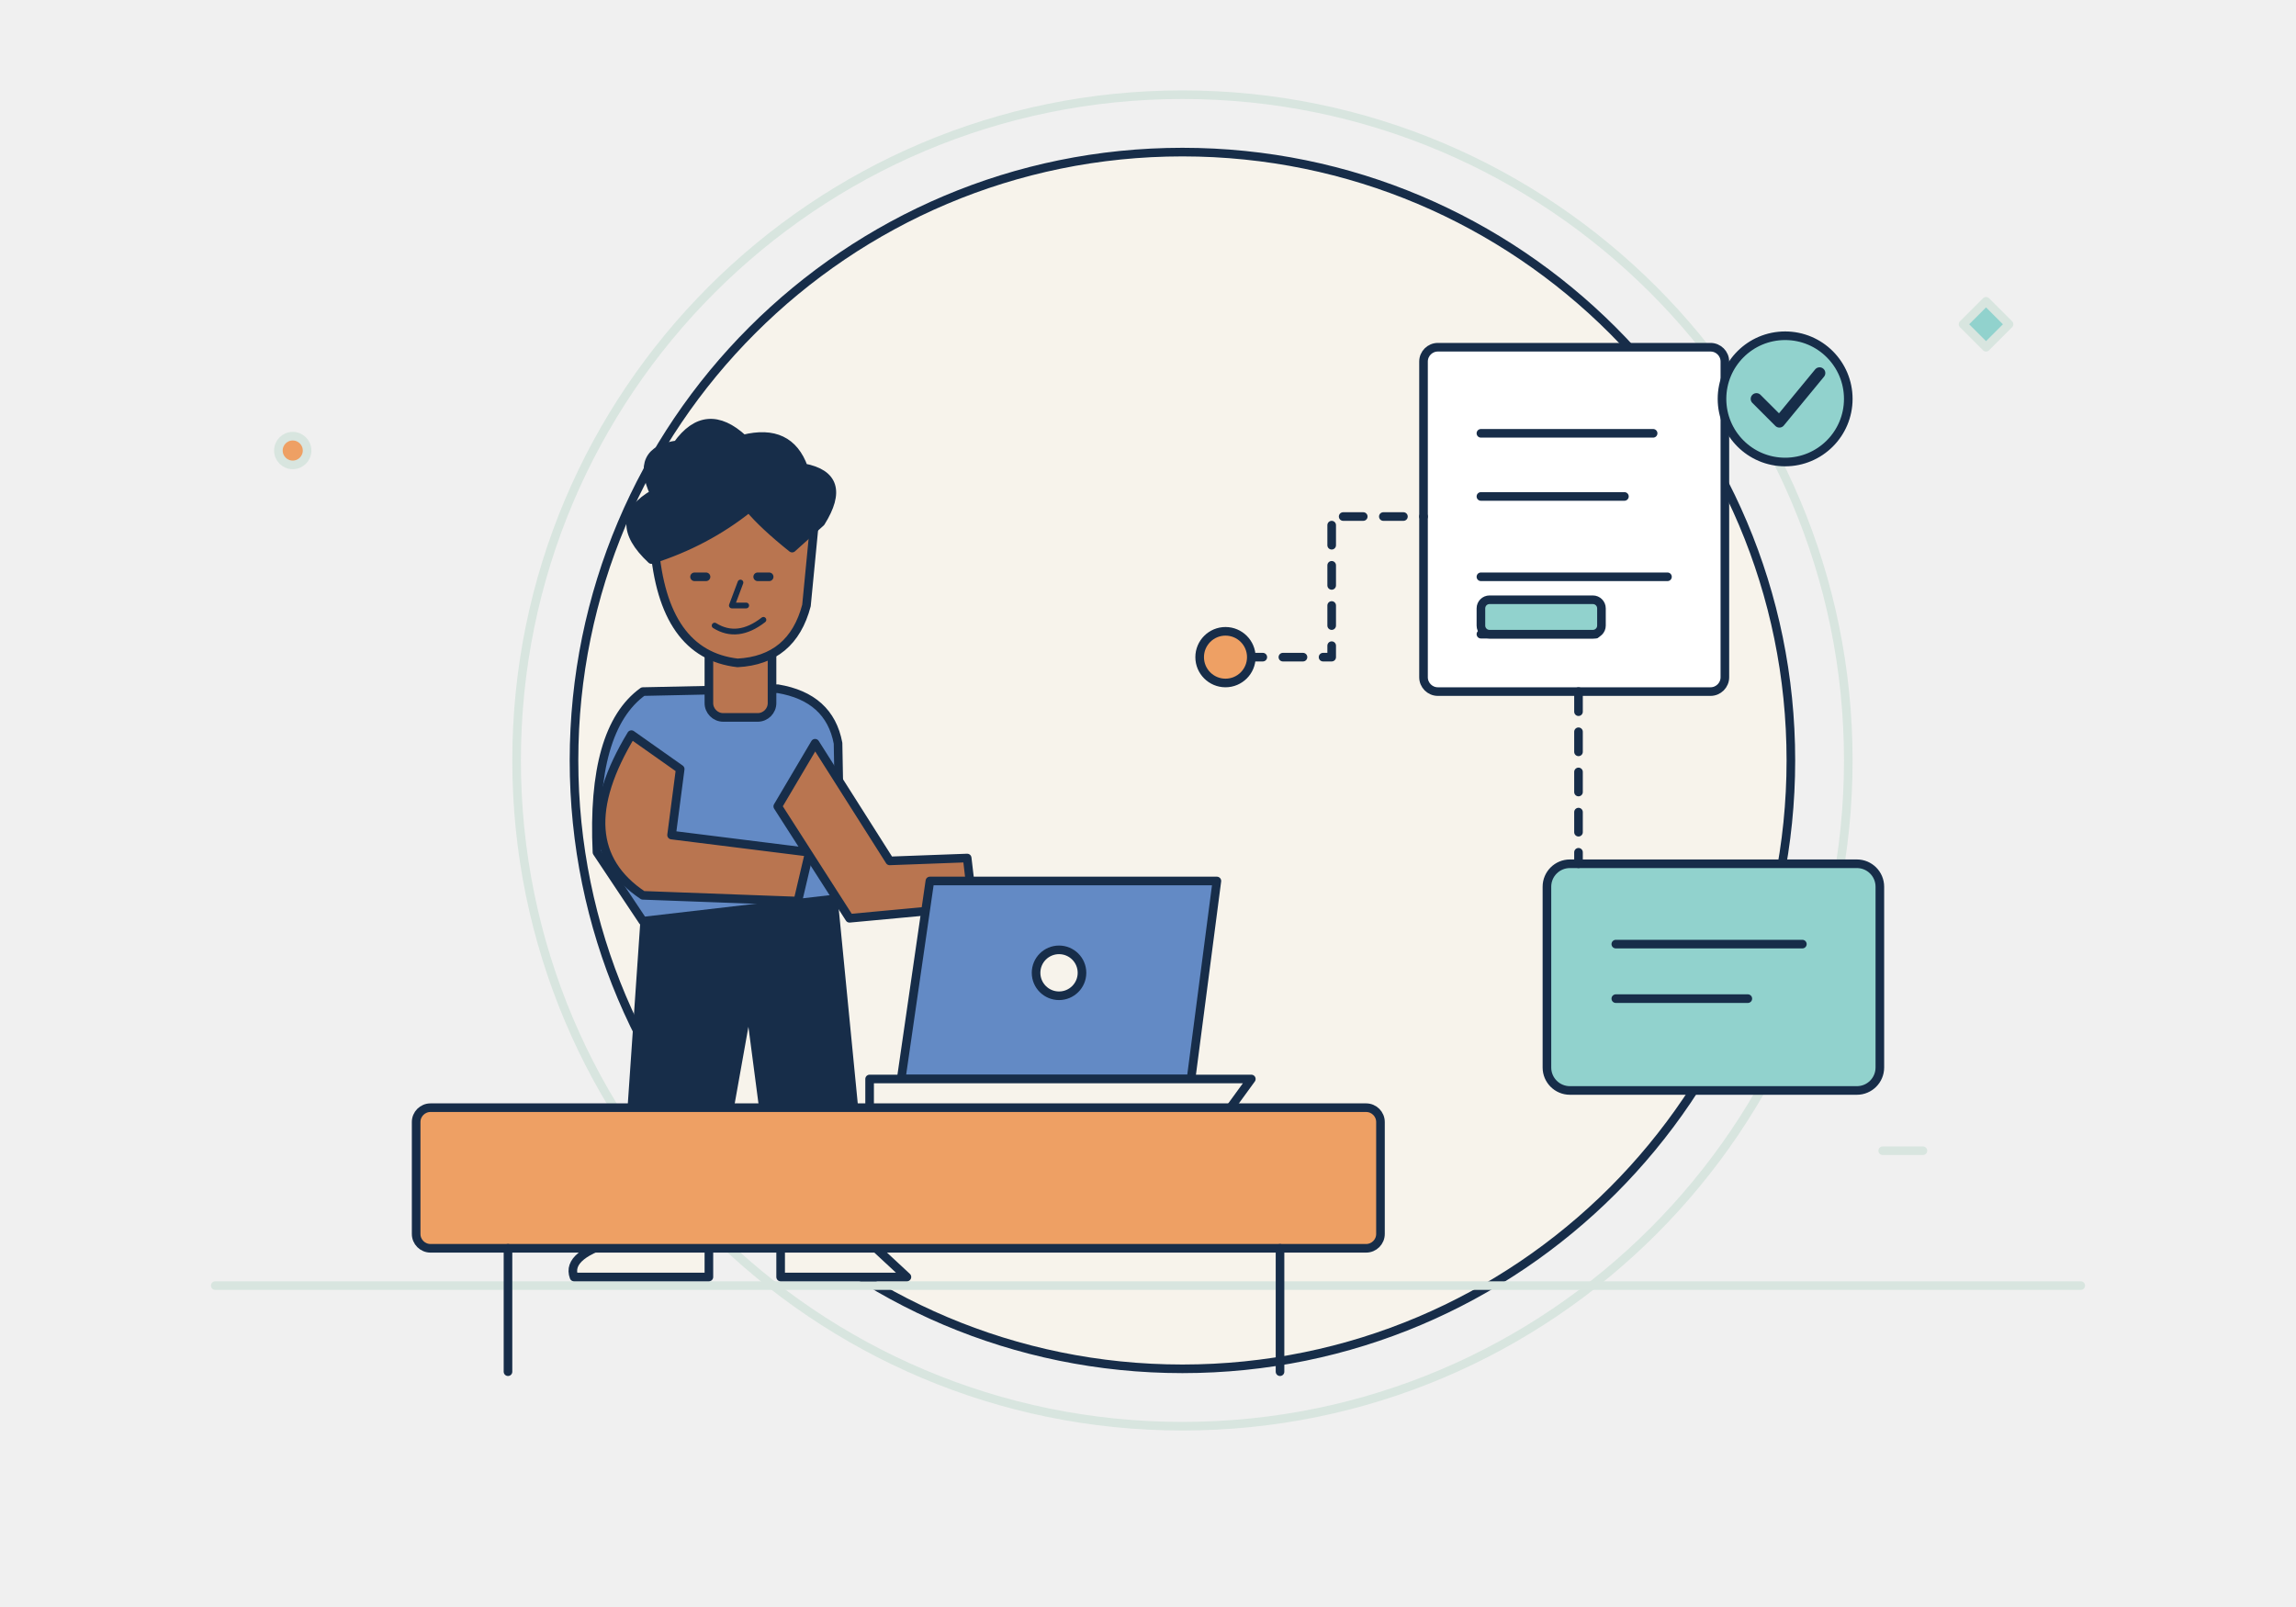
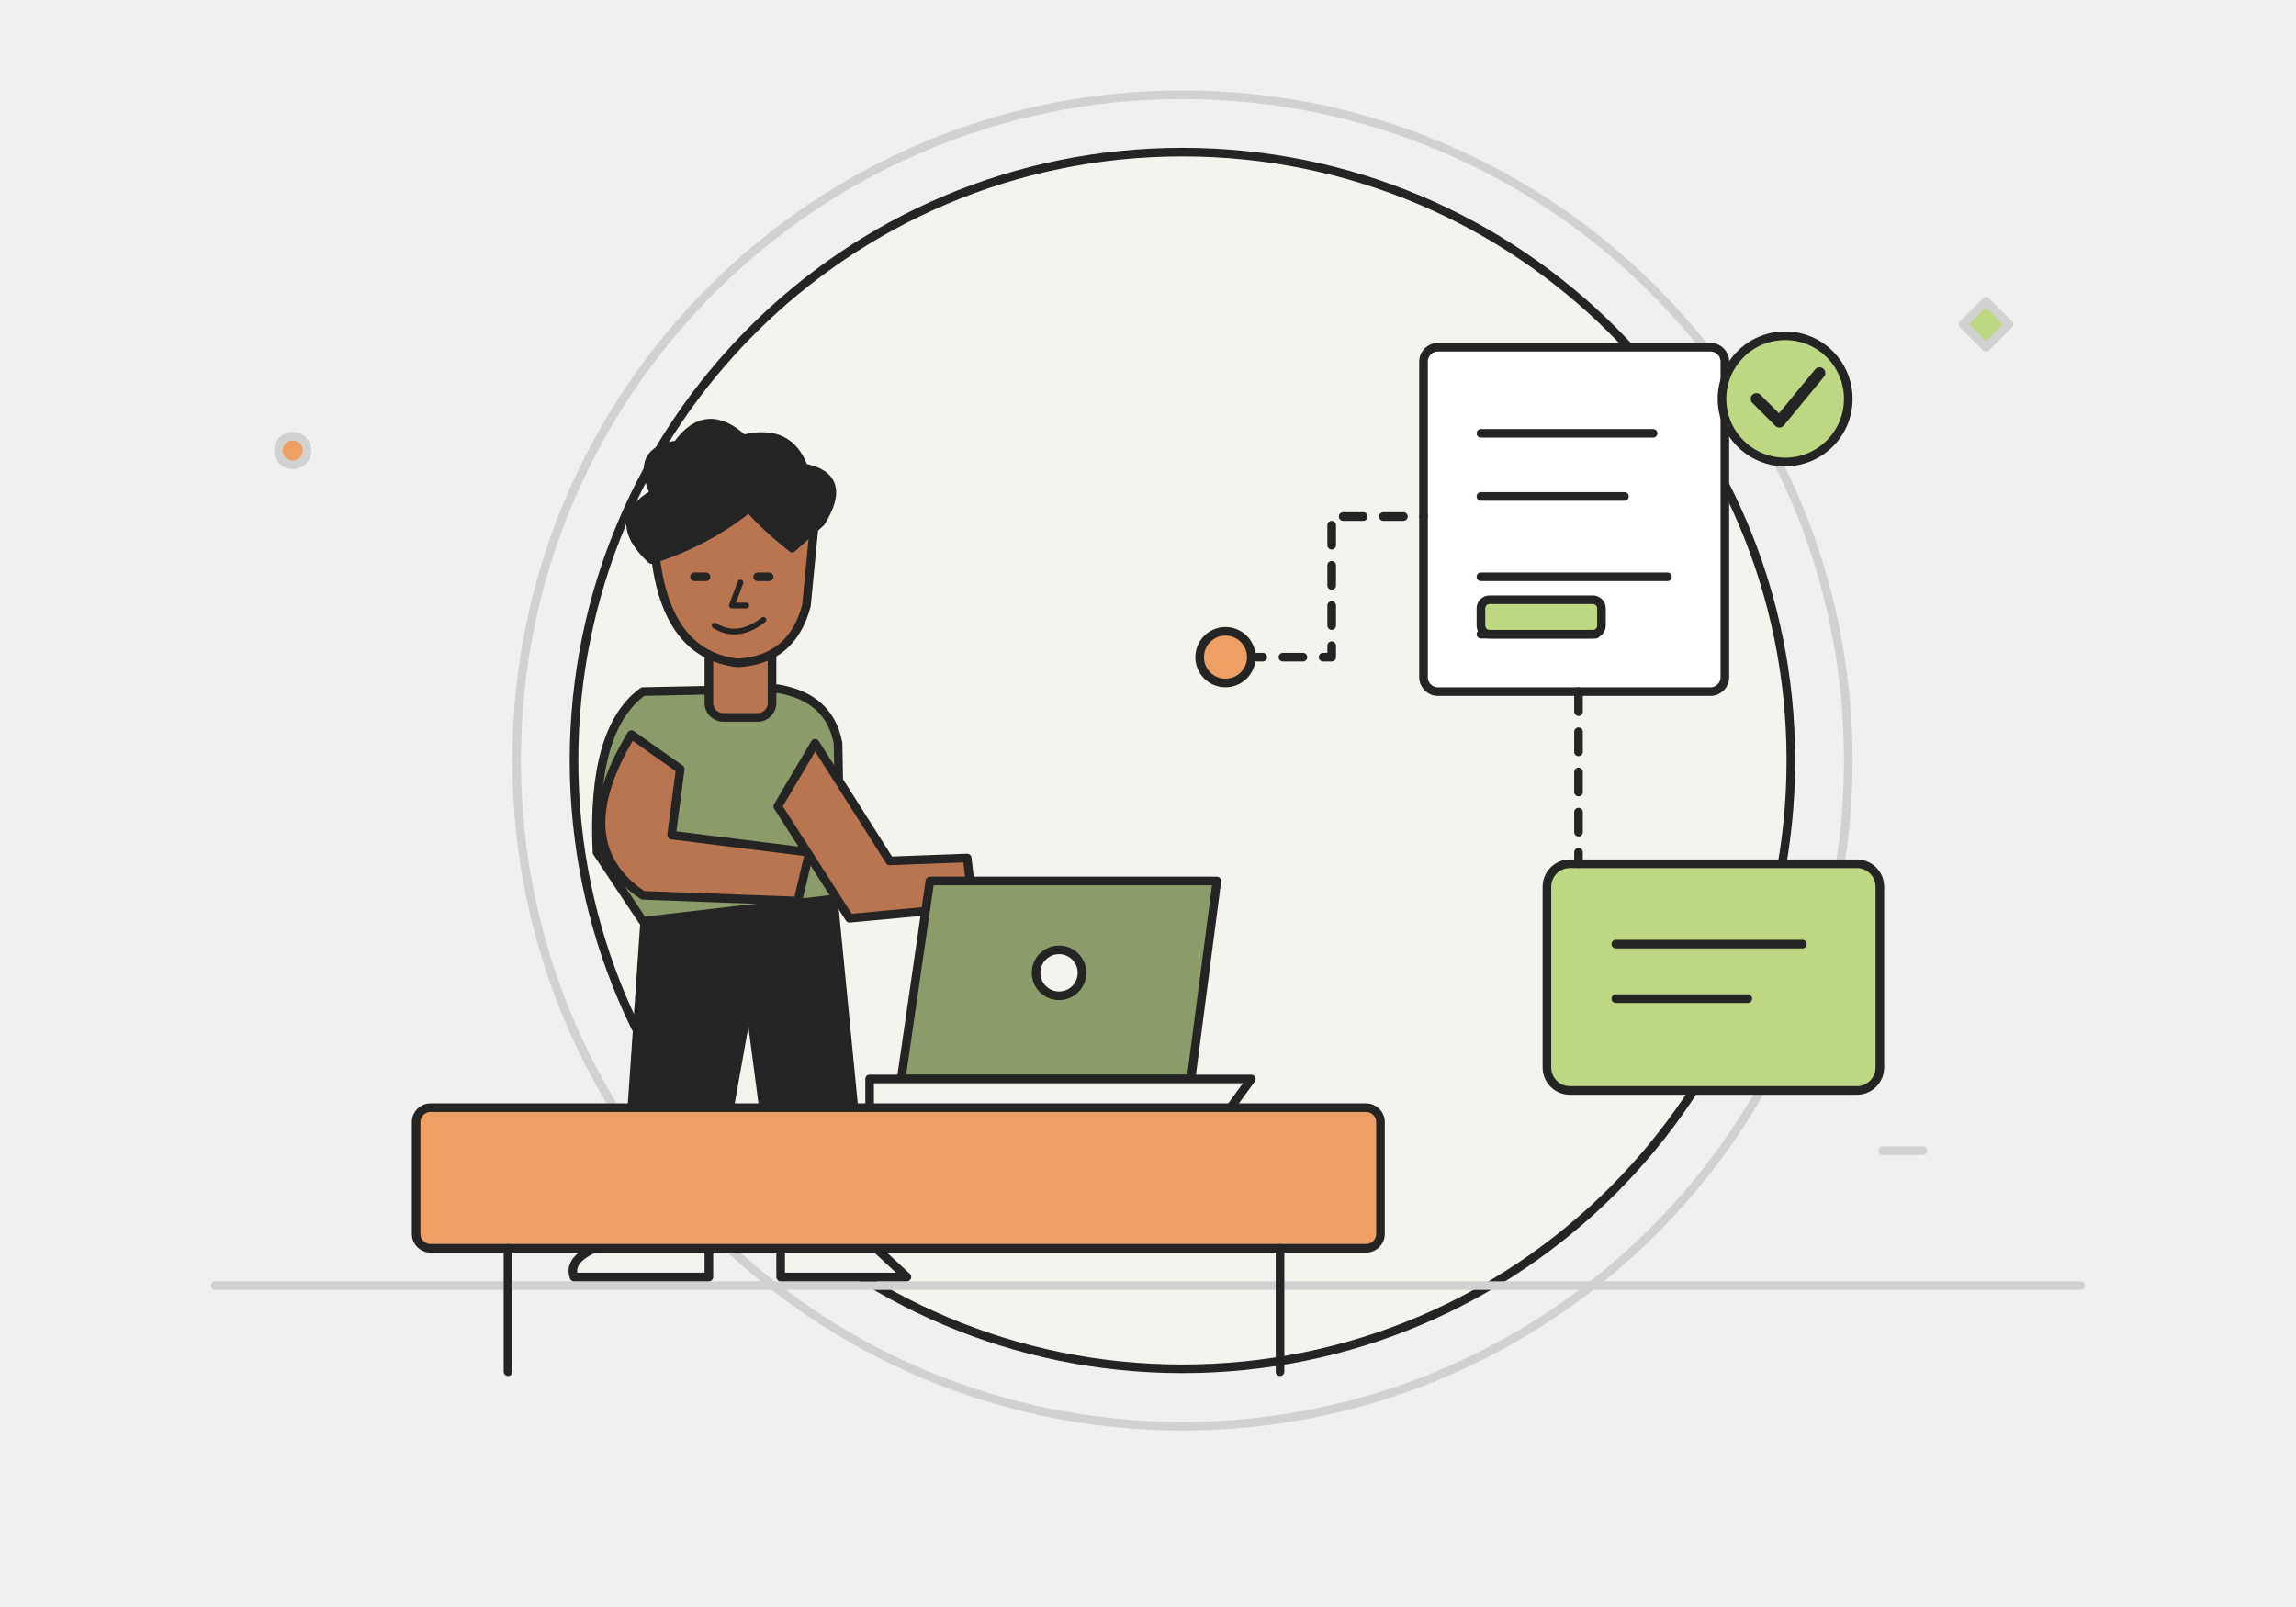
<svg xmlns="http://www.w3.org/2000/svg" viewBox="0 0 800 560" fill="none">
-   <g stroke="#172d49" stroke-width="3" stroke-linecap="round" stroke-linejoin="round">
-     <circle cx="412" cy="265" r="212" fill="#f7f3eb" />
-     <g stroke="#d8e5df">
+   <g stroke="#242424" stroke-width="3" stroke-linecap="round" stroke-linejoin="round">
+     <circle cx="412" cy="265" r="212" fill="#f5f3ee" />
+     <g stroke="#d1d1d1">
      <circle cx="412" cy="265" r="232" fill="none" />
      <path d="M75 448L725 448" fill="none" />
-       <path d="M692 105L700 113L692 121L684 113Z" fill="#91d2cd" />
+       <path d="M692 105L700 113L692 121L684 113Z" fill="#bed783" />
      <circle cx="102" cy="157" r="5" fill="#eea064" />
      <path d="M656 401L670 401" fill="none" />
    </g>
    <g transform="translate(254 194) scale(1)">
-       <path d="M-28 107L-37 238L-8 238L7 154L18 238H48L35 105Z" fill="#172d49" />
-       <path d="M-38 238H-7V251H-54Q-57 243-38 238Z" fill="#f7f3eb" />
-       <path d="M18 238H48L62 251H18Z" fill="#f7f3eb" />
-       <path d="M-30 47Q-48 60-46 103L-30 127L39 119L38 65Q35 49 17 46Z" fill="#638ac5" />
+       <path d="M-28 107L-37 238L-8 238L7 154L18 238H48L35 105Z" fill="#242424" />
+       <path d="M-38 238H-7V251H-54Q-57 243-38 238Z" fill="#f5f3ee" />
+       <path d="M18 238H48L62 251H18Z" fill="#f5f3ee" />
+       <path d="M-30 47Q-48 60-46 103L-30 127L39 119L38 65Q35 49 17 46Z" fill="#8b9b6a" />
      <rect x="-7" y="27" width="22" height="29" rx="5" fill="#b97550" />
      <path d="M-26 -4Q-27 -29-4 -35Q22 -39 30 -14L27 17Q22 36 3 37Q-23 34-26 -4Z" fill="#b97550" />
-       <path d="M-27 1Q-42-13-26-22Q-33-37-18-39Q-8-53 5-41Q21-45 26-31Q42-28 32-12L22-3Q12-11 7-17Q-8-5-27 1Z" fill="#172d49" />
+       <path d="M-27 1Q-42-13-26-22Q-33-37-18-39Q-8-53 5-41Q21-45 26-31Q42-28 32-12L22-3Q12-11 7-17Q-8-5-27 1Z" fill="#242424" />
      <path d="M-12 7L-8 7M10 7L14 7" fill="none" stroke-width="3" />
      <path d="M4 9L1 17H6M-5 24Q3 29 12 22" fill="none" stroke-width="2" />
      <path d="M-34 62Q-57 100-30 118L24 120L28 103L-20 97L-17 74Z" fill="#b97550" />
      <path d="M30 65L56 106L83 105L85 122L42 126L17 87Z" fill="#b97550" />
    </g>
    <g transform="translate(324 307) scale(1)">
-       <path d="M0 0H100L91 69H-10Z" fill="#638ac5" />
-       <circle cx="45" cy="32" r="8" fill="#f7f3eb" />
-       <path d="M-21 69H112L104 80H-21Z" fill="#f7f3eb" />
+       <path d="M0 0H100L91 69H-10Z" fill="#8b9b6a" />
+       <circle cx="45" cy="32" r="8" fill="#f5f3ee" />
+       <path d="M-21 69H112L104 80H-21Z" fill="#f5f3ee" />
    </g>
    <rect x="145" y="386" width="336" height="49" rx="5" fill="#eea064" />
    <path d="M177 435L177 478" fill="none" />
    <path d="M446 435L446 478" fill="none" />
    <g transform="translate(496 121)">
      <rect x="0" y="0" width="105" height="120" rx="5" fill="#fff" />
      <path d="M20 30L80 30" fill="none" />
      <path d="M20 52L70 52" fill="none" />
      <path d="M20 80L85 80" fill="none" />
      <path d="M20 100L60 100" fill="none" />
-       <rect x="20" y="88" width="42" height="12" rx="3" fill="#91d2cd" />
+       <rect x="20" y="88" width="42" height="12" rx="3" fill="#bed783" />
    </g>
-     <rect x="539" y="301" width="116" height="79" rx="8" fill="#91d2cd" />
+     <rect x="539" y="301" width="116" height="79" rx="8" fill="#bed783" />
    <path d="M563 329H628M563 348H609" fill="none" />
    <path d="M419 229H464V180H496M550 241V301" fill="none" stroke-dasharray="7 7" />
    <g transform="translate(622 139)">
-       <circle cx="0" cy="0" r="22" fill="#91d2cd" />
+       <circle cx="0" cy="0" r="22" fill="#bed783" />
      <path d="M-10 0L-2 8L12 -9" fill="none" stroke-width="4" />
    </g>
    <circle cx="427" cy="229" r="9" fill="#eea064" />
  </g>
</svg>
